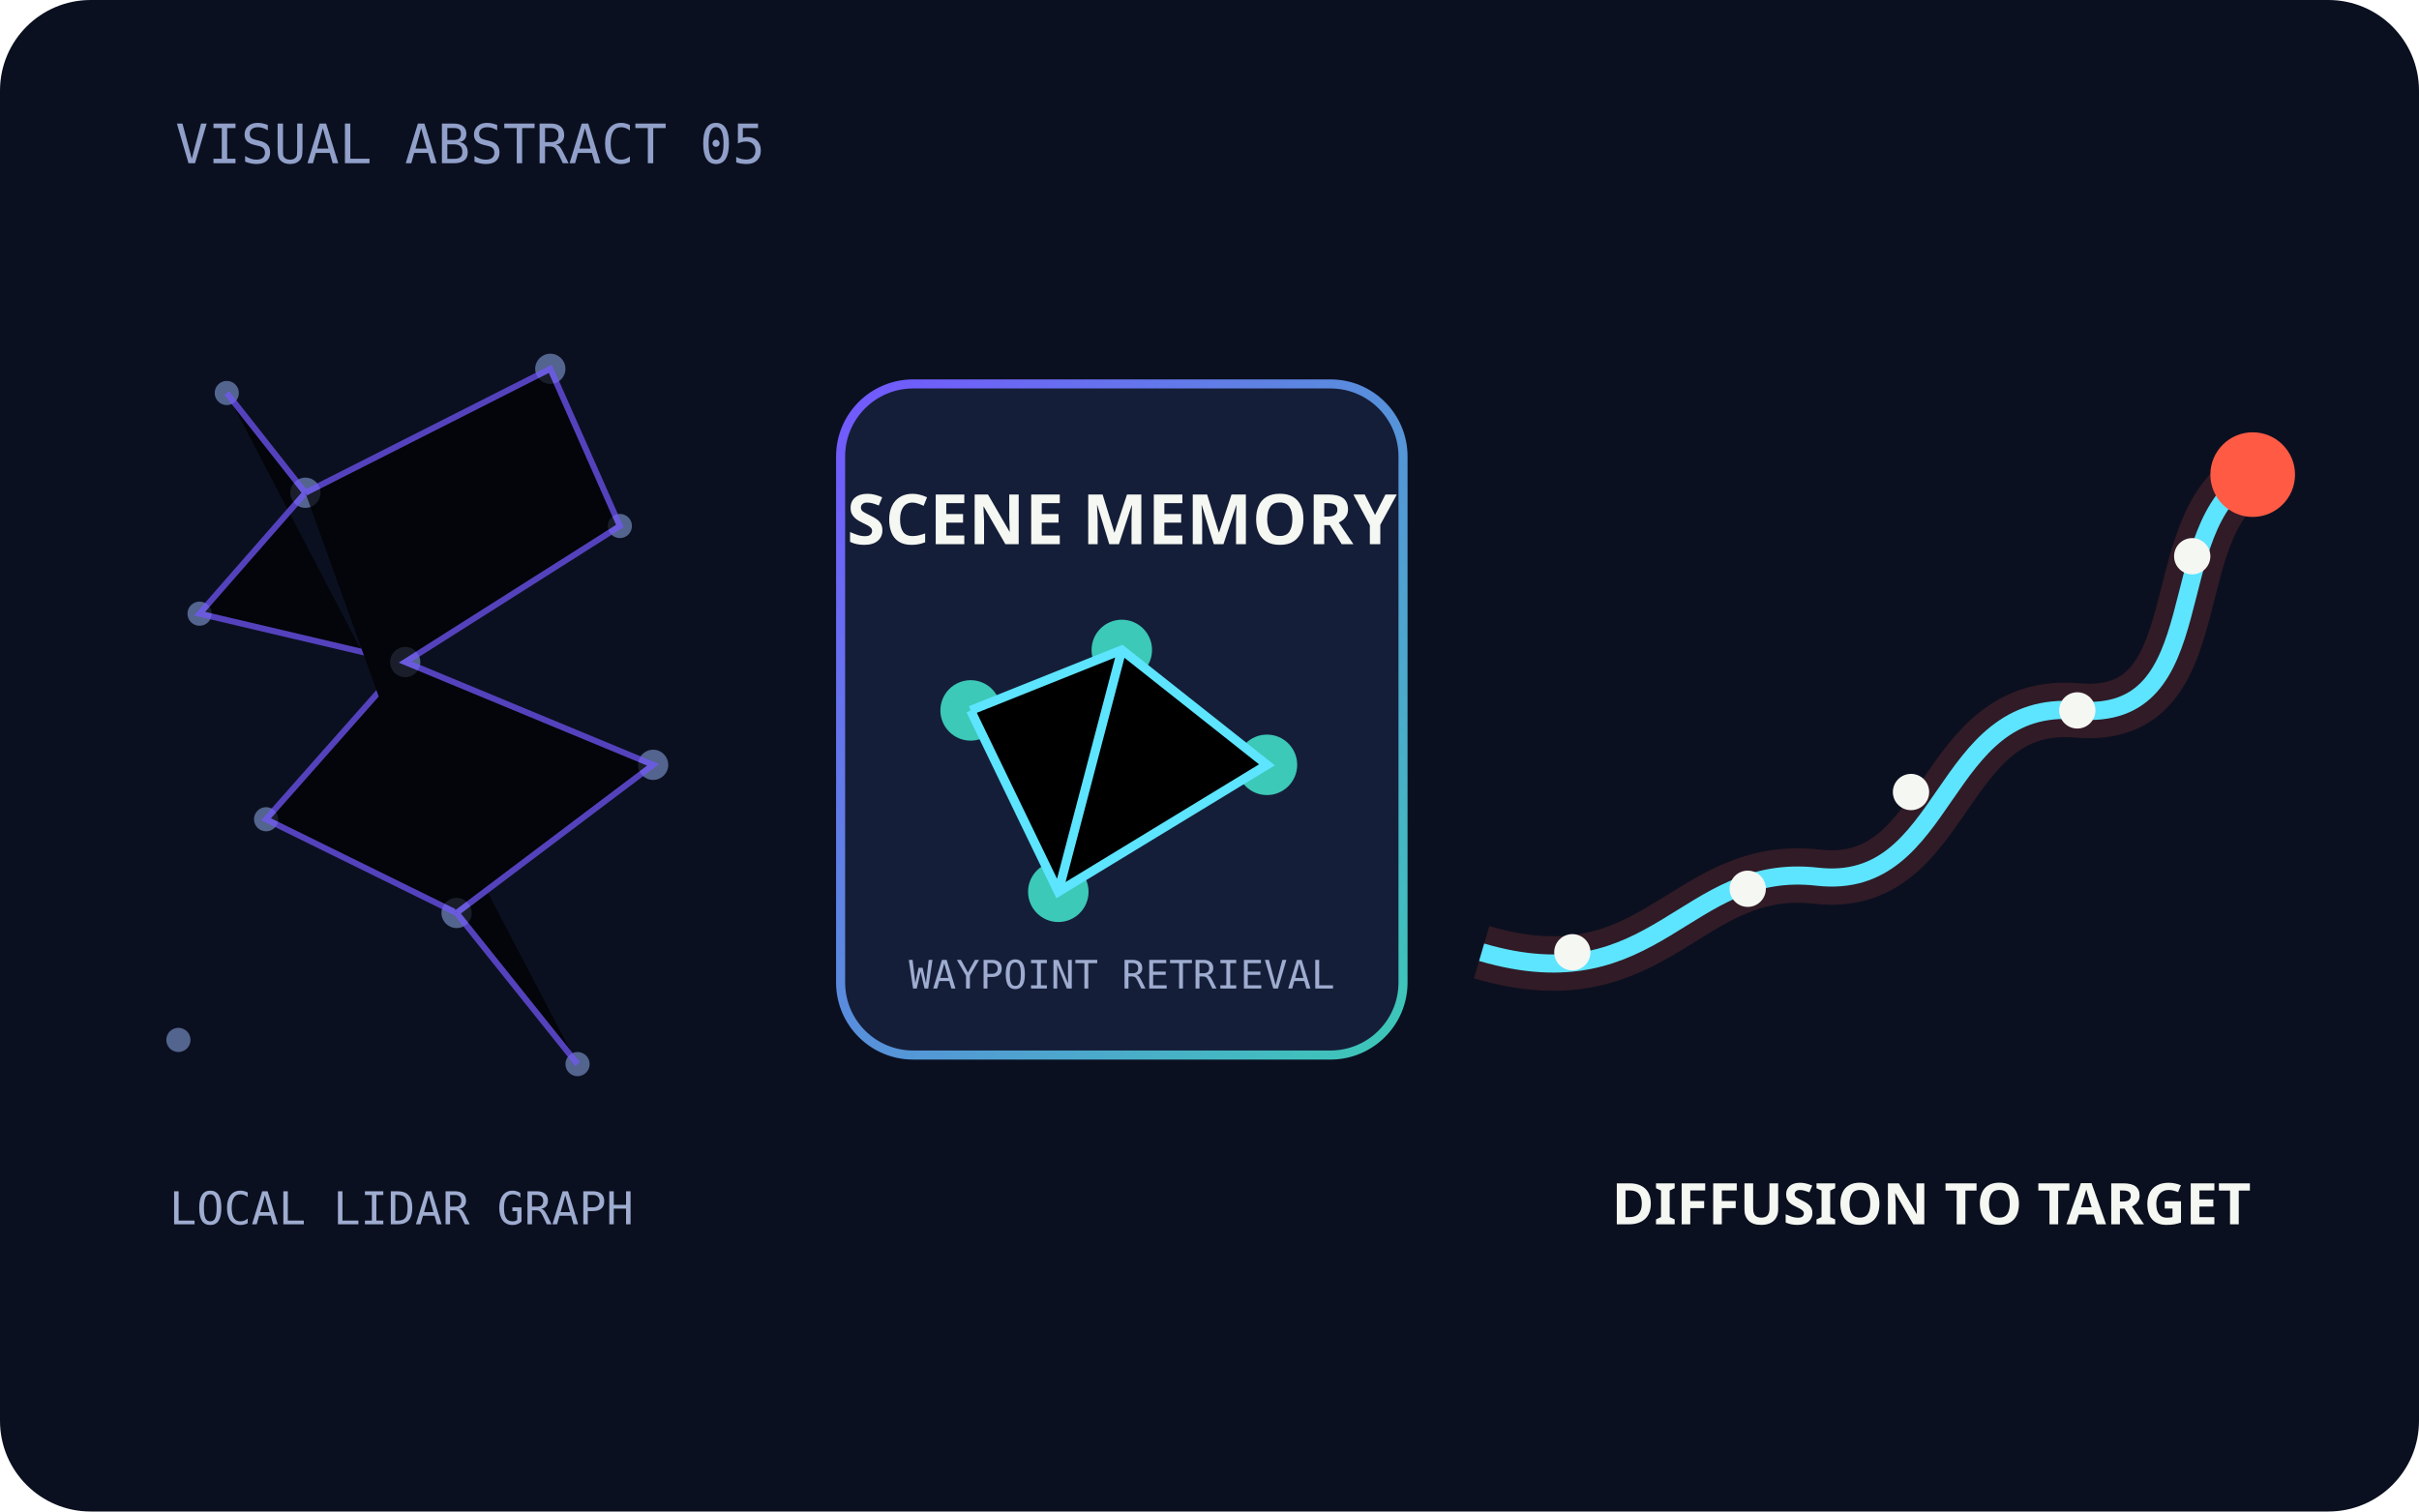
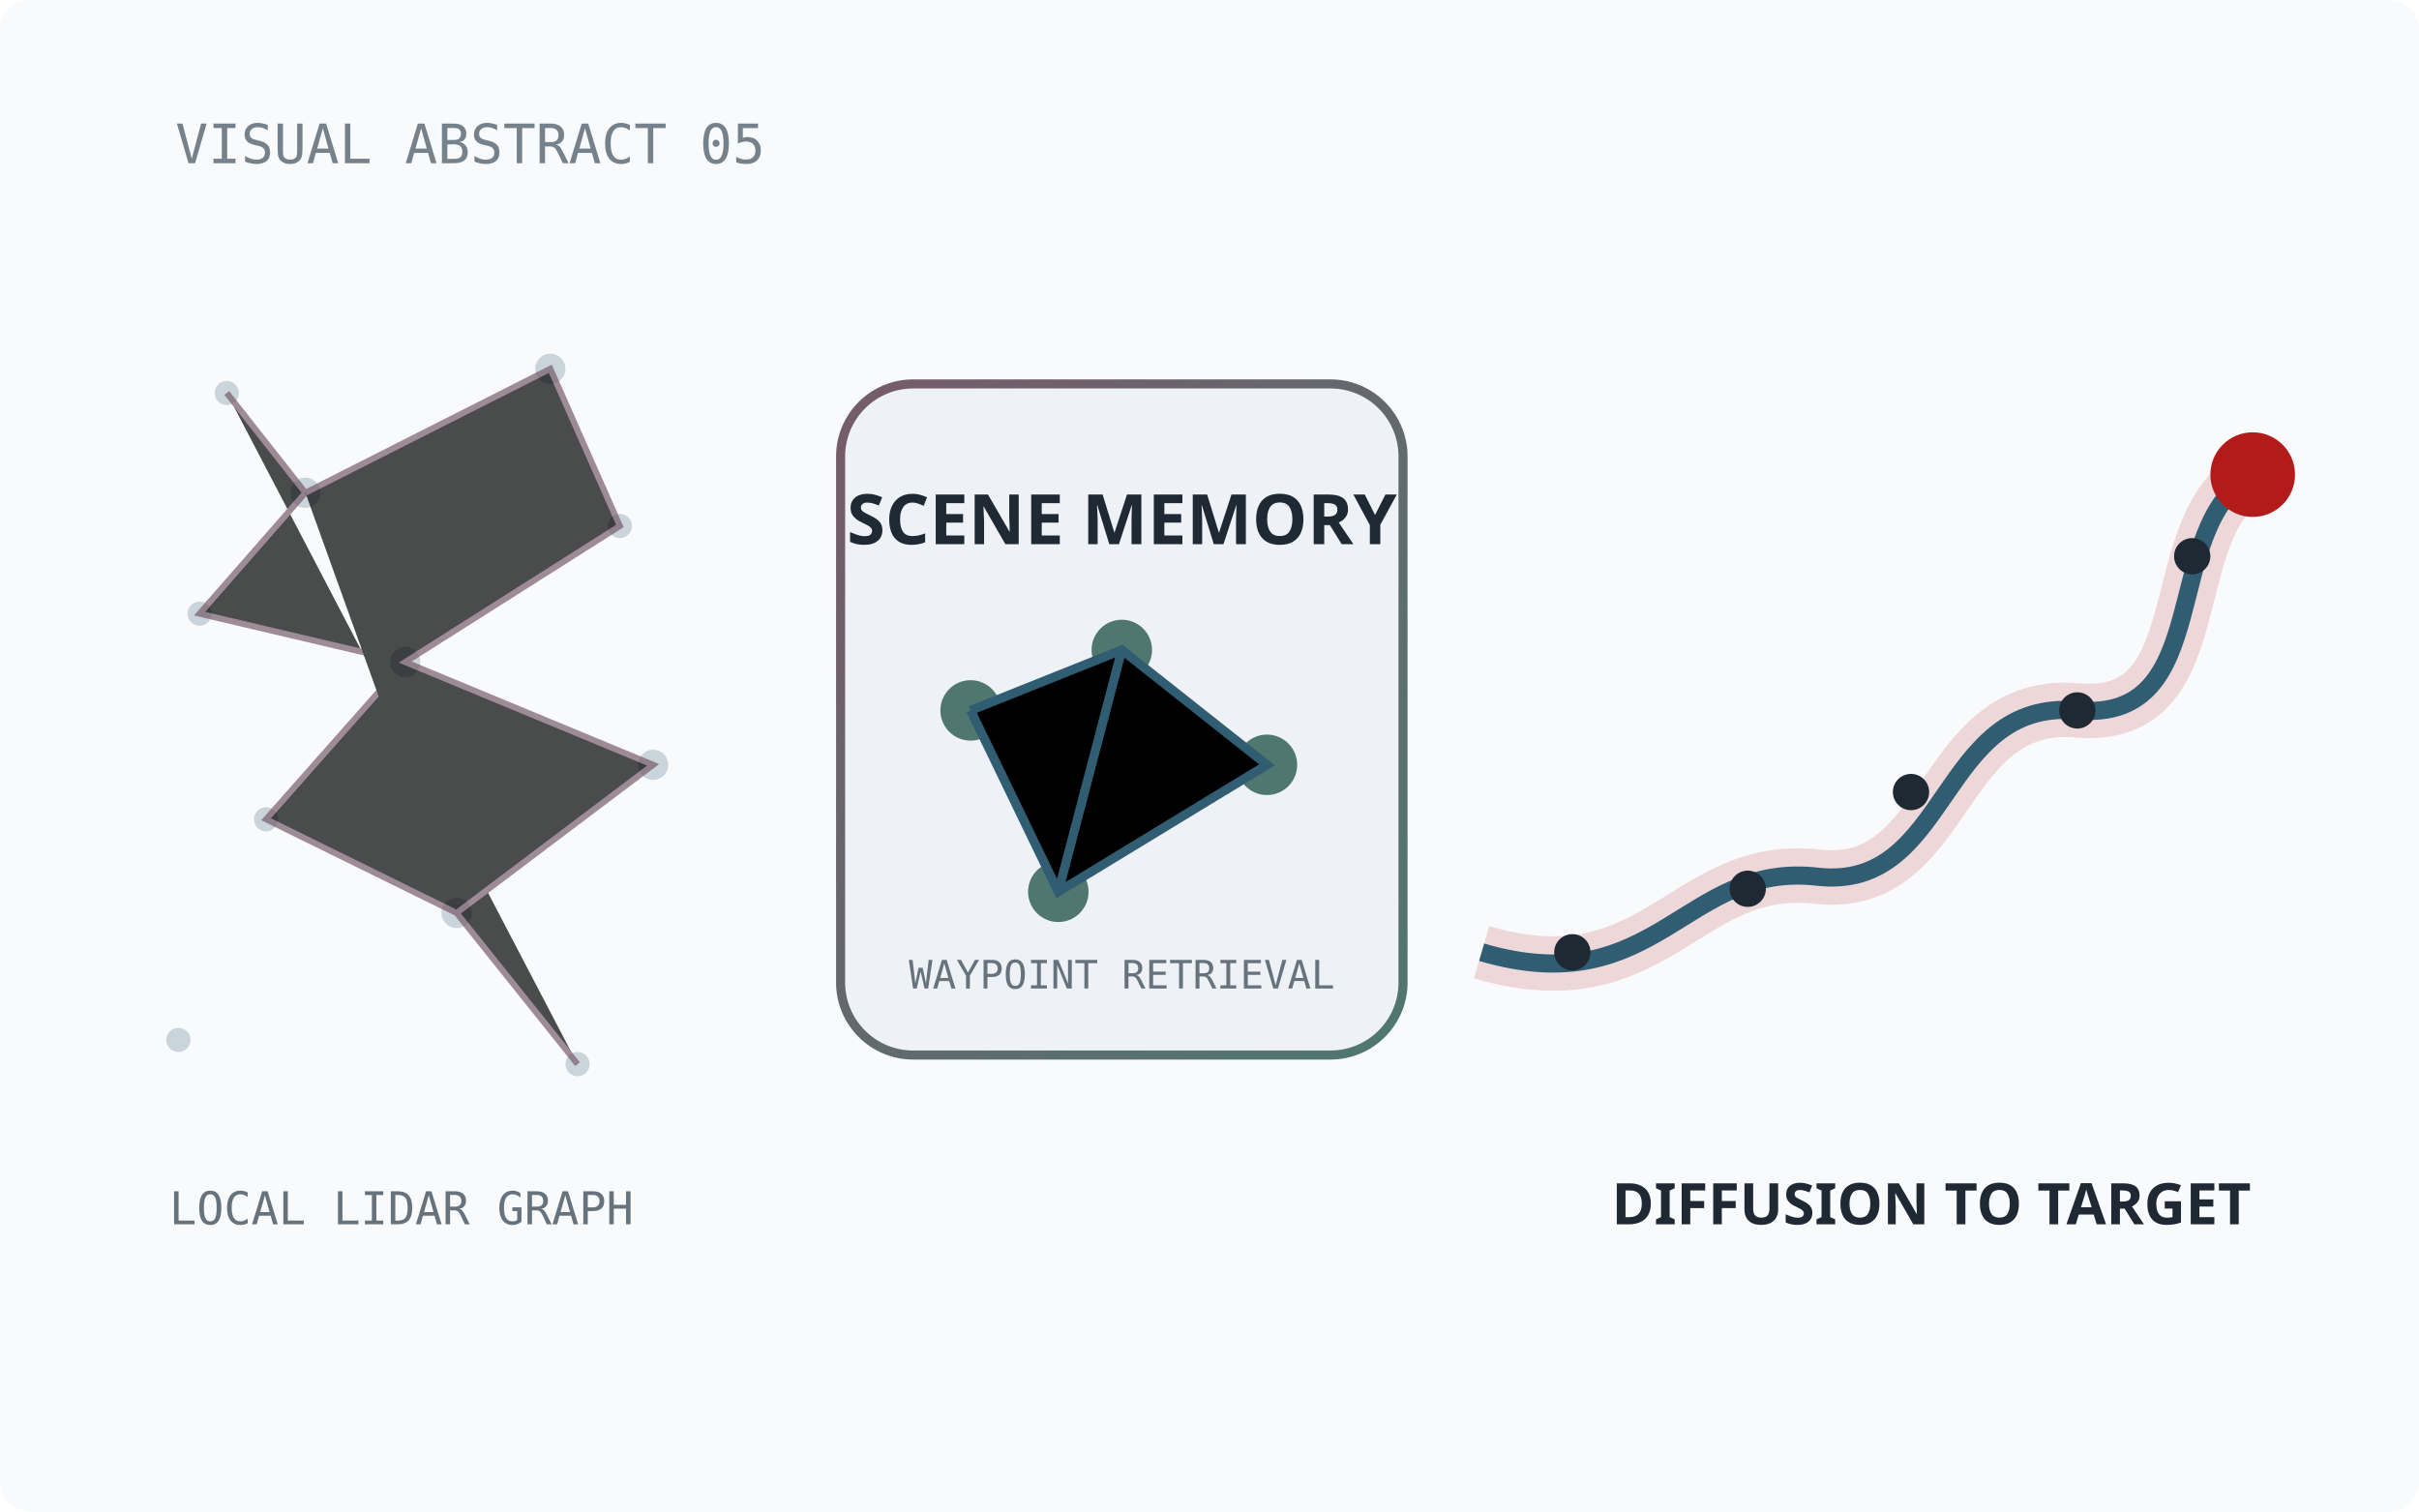
<svg xmlns="http://www.w3.org/2000/svg" viewBox="0 0 800 500" role="img" aria-labelledby="title desc">
  <defs>
    <linearGradient id="g" x1="0" y1="0" x2="1" y2="1">
-       <stop stop-color="#7357ff" />
-       <stop offset="1" stop-color="#3cc9b7" />
+       <stop stop-color="#765b69" />
+       <stop offset="1" stop-color="#4f7770" />
    </linearGradient>
  </defs>
-   <rect width="800" height="500" rx="30" fill="#0b1020" />
-   <text x="58" y="54" fill="#91a0c9" font-family="monospace" font-size="18">VISUAL ABSTRACT 05</text>
-   <g fill="#53648e">
+   <rect width="800" height="500" rx="10" fill="#f8fafc" />
+   <text x="58" y="54" fill="#75828c" font-family="monospace" font-size="18">VISUAL ABSTRACT 05</text>
+   <g fill="#c9d4db">
    <circle cx="75" cy="130" r="4" />
    <circle cx="101" cy="163" r="5" />
    <circle cx="66" cy="203" r="4" />
    <circle cx="134" cy="219" r="5" />
    <circle cx="88" cy="271" r="4" />
    <circle cx="151" cy="302" r="5" />
    <circle cx="59" cy="344" r="4" />
    <circle cx="182" cy="122" r="5" />
    <circle cx="205" cy="174" r="4" />
    <circle cx="216" cy="253" r="5" />
    <circle cx="191" cy="352" r="4" />
  </g>
-   <g stroke="#7357ff" stroke-width="2" opacity=".7">
+   <g stroke="#765b69" stroke-width="2" opacity=".7">
    <path d="M75 130L101 163L66 203L134 219L88 271L151 302L191 352" />
    <path d="M101 163L182 122L205 174L134 219L216 253L151 302" />
  </g>
-   <text x="56" y="405" fill="#9eacd0" font-family="monospace" font-size="15">LOCAL LIDAR GRAPH</text>
-   <rect x="278" y="127" width="186" height="222" rx="24" fill="#151e38" stroke="url(#g)" stroke-width="3" />
-   <text x="371" y="180" text-anchor="middle" fill="#f5f7f2" font-family="sans-serif" font-size="23" font-weight="700">SCENE MEMORY</text>
-   <g fill="#3cc9b7">
+   <text x="56" y="405" fill="#66737d" font-family="monospace" font-size="15">LOCAL LIDAR GRAPH</text>
+   <rect x="278" y="127" width="186" height="222" rx="24" fill="#eef2f6" stroke="url(#g)" stroke-width="3" />
+   <text x="371" y="180" text-anchor="middle" fill="#1f2933" font-family="sans-serif" font-size="23" font-weight="700">SCENE MEMORY</text>
+   <g fill="#4f7770">
    <circle cx="321" cy="235" r="10" />
    <circle cx="371" cy="215" r="10" />
    <circle cx="419" cy="253" r="10" />
    <circle cx="350" cy="295" r="10" />
  </g>
-   <g stroke="#5de4ff" stroke-width="3">
+   <g stroke="#315d73" stroke-width="3">
    <path d="M321 235L371 215L419 253L350 295L321 235M371 215L350 295" />
  </g>
-   <text x="371" y="327" text-anchor="middle" fill="#9eacd0" font-family="monospace" font-size="13">WAYPOINT RETRIEVAL</text>
-   <path d="M490 315C548 332 557 285 601 290S641 231 687 235S714 174 745 157" fill="none" stroke="#ff5a44" stroke-width="18" opacity=".16" />
-   <path d="M490 315C548 332 557 285 601 290S641 231 687 235S714 174 745 157" fill="none" stroke="#5de4ff" stroke-width="6" />
-   <g fill="#f5f7f2">
+   <text x="371" y="327" text-anchor="middle" fill="#66737d" font-family="monospace" font-size="13">WAYPOINT RETRIEVAL</text>
+   <path d="M490 315C548 332 557 285 601 290S641 231 687 235S714 174 745 157" fill="none" stroke="#b31b1b" stroke-width="18" opacity=".16" />
+   <path d="M490 315C548 332 557 285 601 290S641 231 687 235S714 174 745 157" fill="none" stroke="#315d73" stroke-width="6" />
+   <g fill="#1f2933">
    <circle cx="520" cy="315" r="6" />
    <circle cx="578" cy="294" r="6" />
    <circle cx="632" cy="262" r="6" />
    <circle cx="687" cy="235" r="6" />
    <circle cx="725" cy="184" r="6" />
  </g>
-   <circle cx="745" cy="157" r="14" fill="#ff5a44" />
-   <text x="533" y="405" fill="#f5f7f2" font-family="sans-serif" font-size="19" font-weight="700">DIFFUSION TO TARGET</text>
+   <circle cx="745" cy="157" r="14" fill="#b31b1b" />
+   <text x="533" y="405" fill="#1f2933" font-family="sans-serif" font-size="19" font-weight="700">DIFFUSION TO TARGET</text>
</svg>
